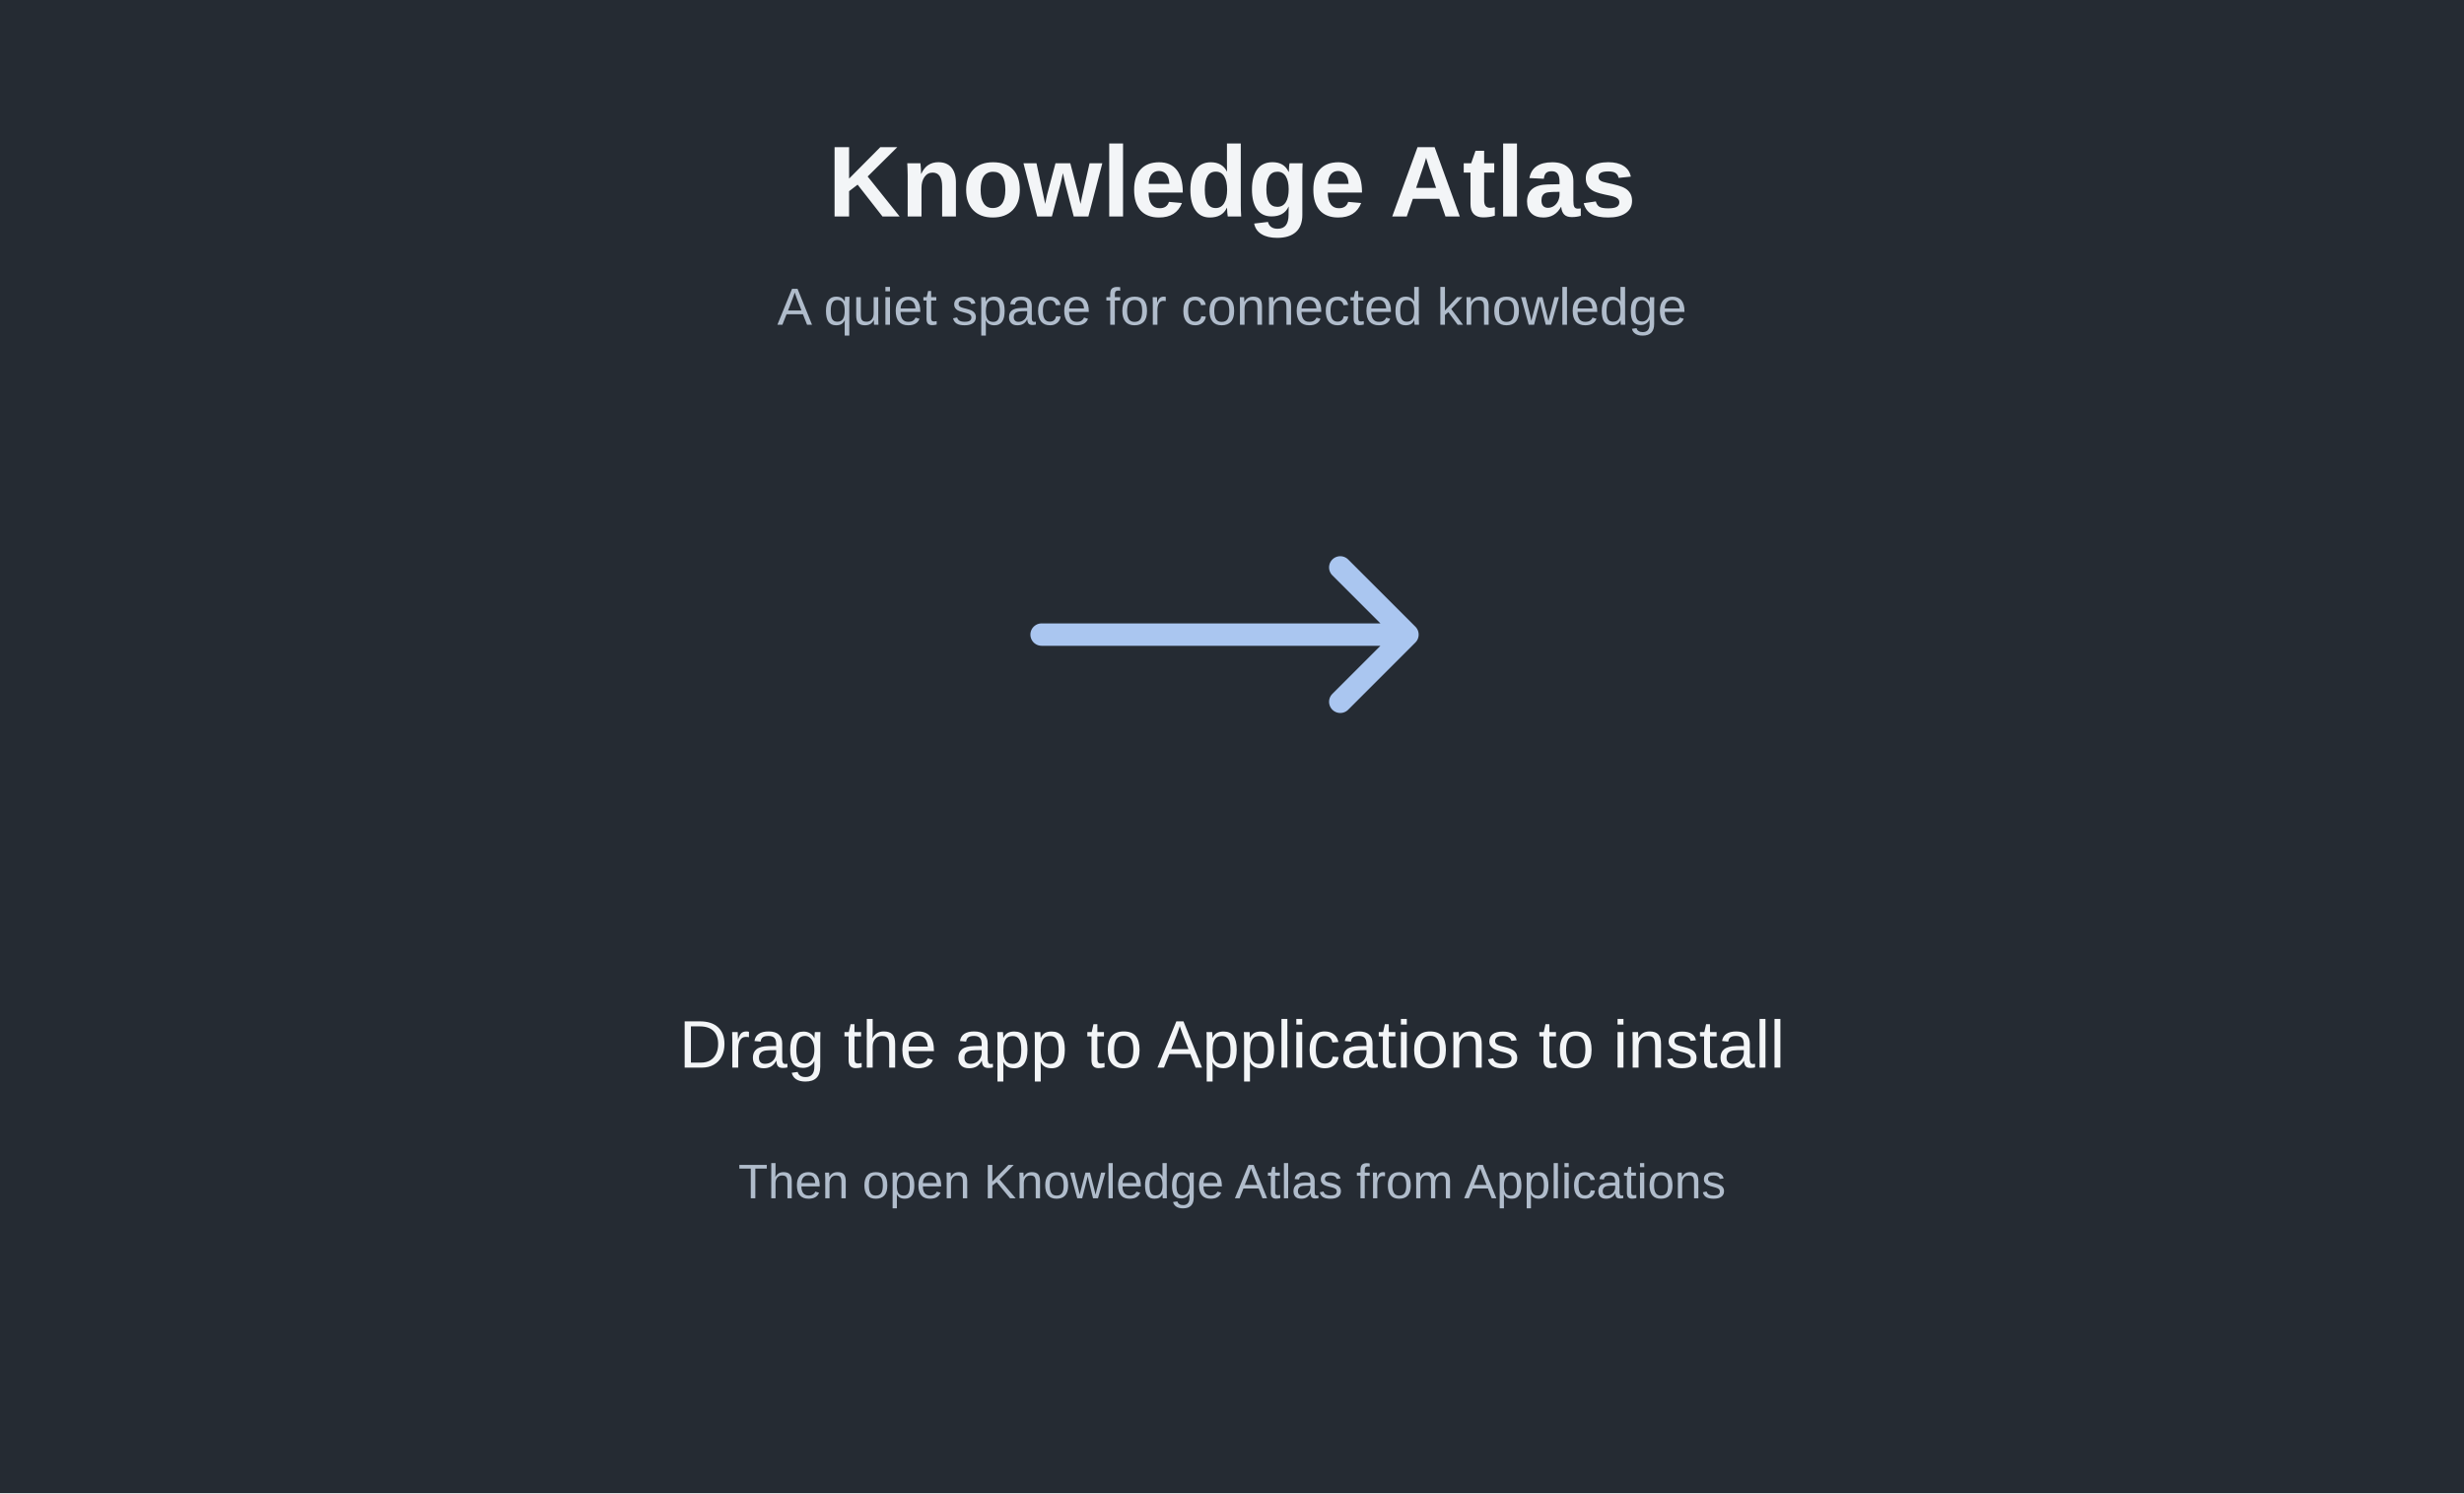
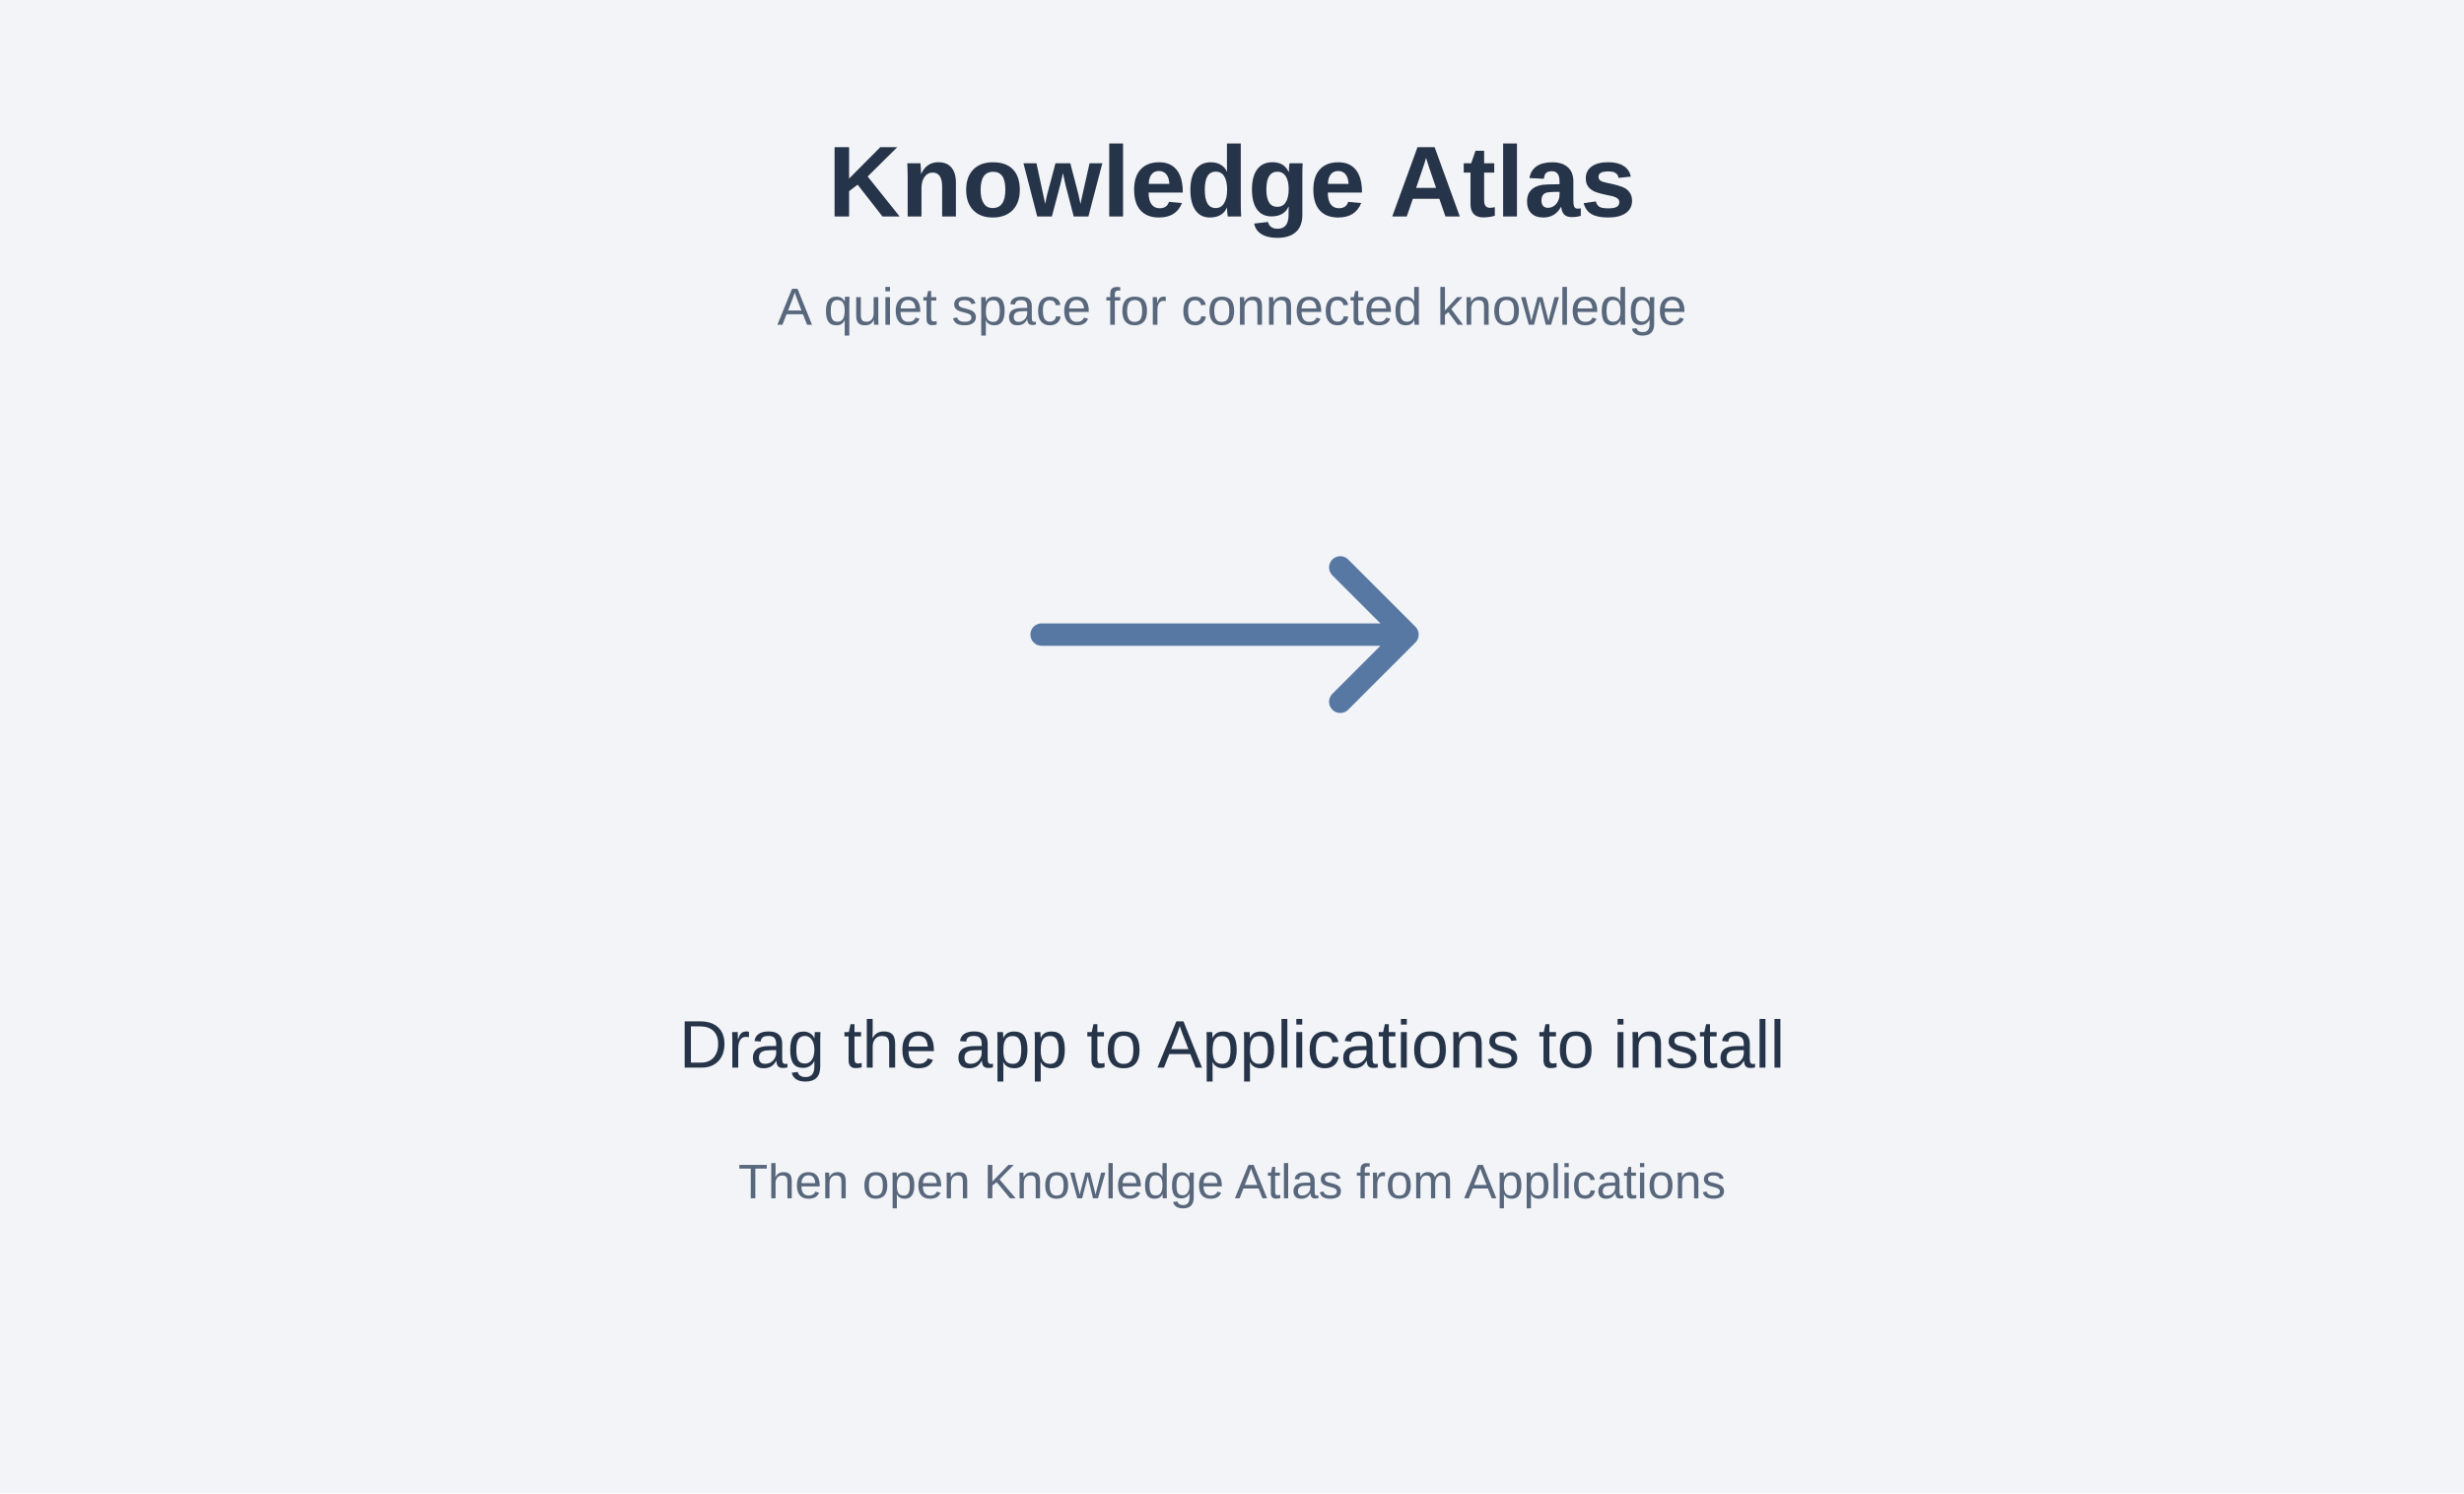
<svg xmlns="http://www.w3.org/2000/svg" width="660" height="400" viewBox="0 0 660 400">
-   <rect width="660" height="400" fill="#252b33" />
-   <text x="330" y="58" text-anchor="middle" fill="#f3f5f7" font-family="Arial,sans-serif" font-size="27" font-weight="600">Knowledge Atlas</text>
-   <text x="330" y="87" text-anchor="middle" fill="#b0bccb" font-family="Arial,sans-serif" font-size="14">A quiet space for connected knowledge</text>
-   <path d="M279 170 H377 M359 152 L377 170 L359 188" fill="none" stroke="#aac6f0" stroke-width="6" stroke-linecap="round" stroke-linejoin="round" />
-   <text x="330" y="286" text-anchor="middle" fill="#f3f5f7" font-family="Arial,sans-serif" font-size="18">Drag the app to Applications to install</text>
-   <text x="330" y="321" text-anchor="middle" fill="#b0bccb" font-family="Arial,sans-serif" font-size="13">Then open Knowledge Atlas from Applications</text>
+   <rect width="660" height="400" fill="#f2f4f7" />
+   <text x="330" y="58" text-anchor="middle" fill="#263449" font-family="Arial,sans-serif" font-size="27" font-weight="600">Knowledge Atlas</text>
+   <text x="330" y="87" text-anchor="middle" fill="#58677c" font-family="Arial,sans-serif" font-size="14">A quiet space for connected knowledge</text>
+   <path d="M279 170 H377 M359 152 L377 170 L359 188" fill="none" stroke="#5878a4" stroke-width="6" stroke-linecap="round" stroke-linejoin="round" />
+   <text x="330" y="286" text-anchor="middle" fill="#263449" font-family="Arial,sans-serif" font-size="18">Drag the app to Applications to install</text>
+   <text x="330" y="321" text-anchor="middle" fill="#58677c" font-family="Arial,sans-serif" font-size="13">Then open Knowledge Atlas from Applications</text>
</svg>
